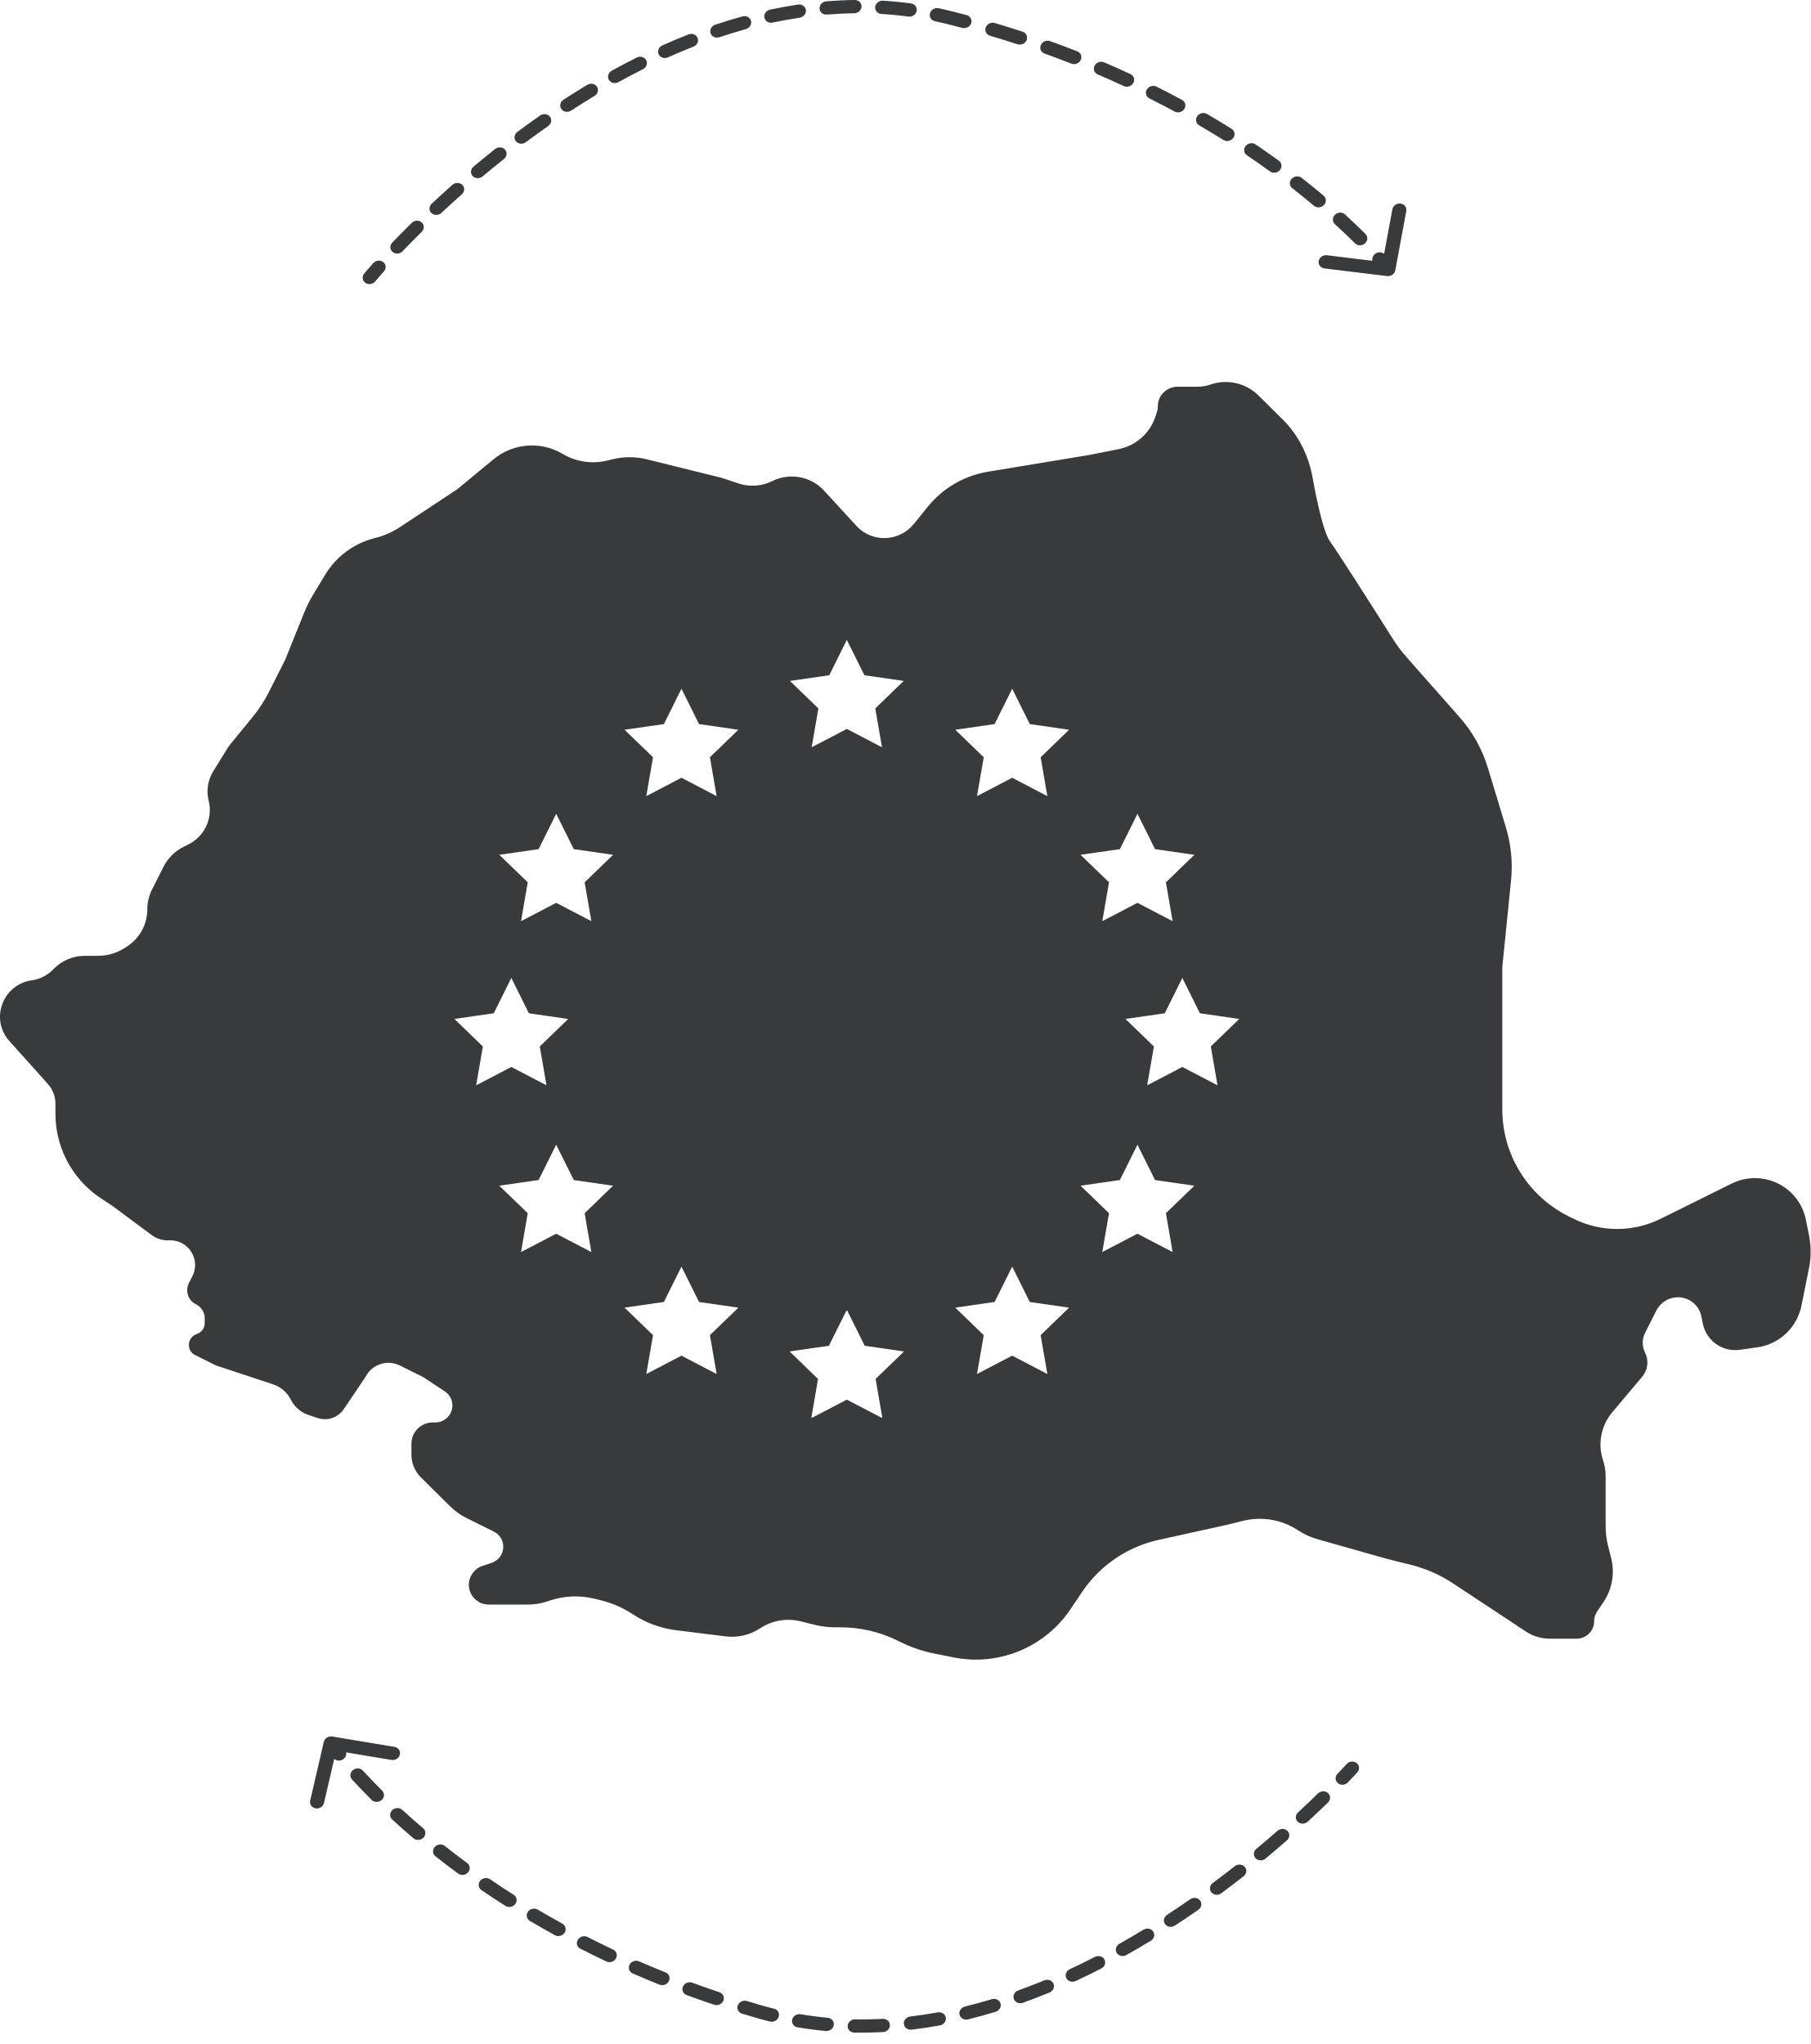
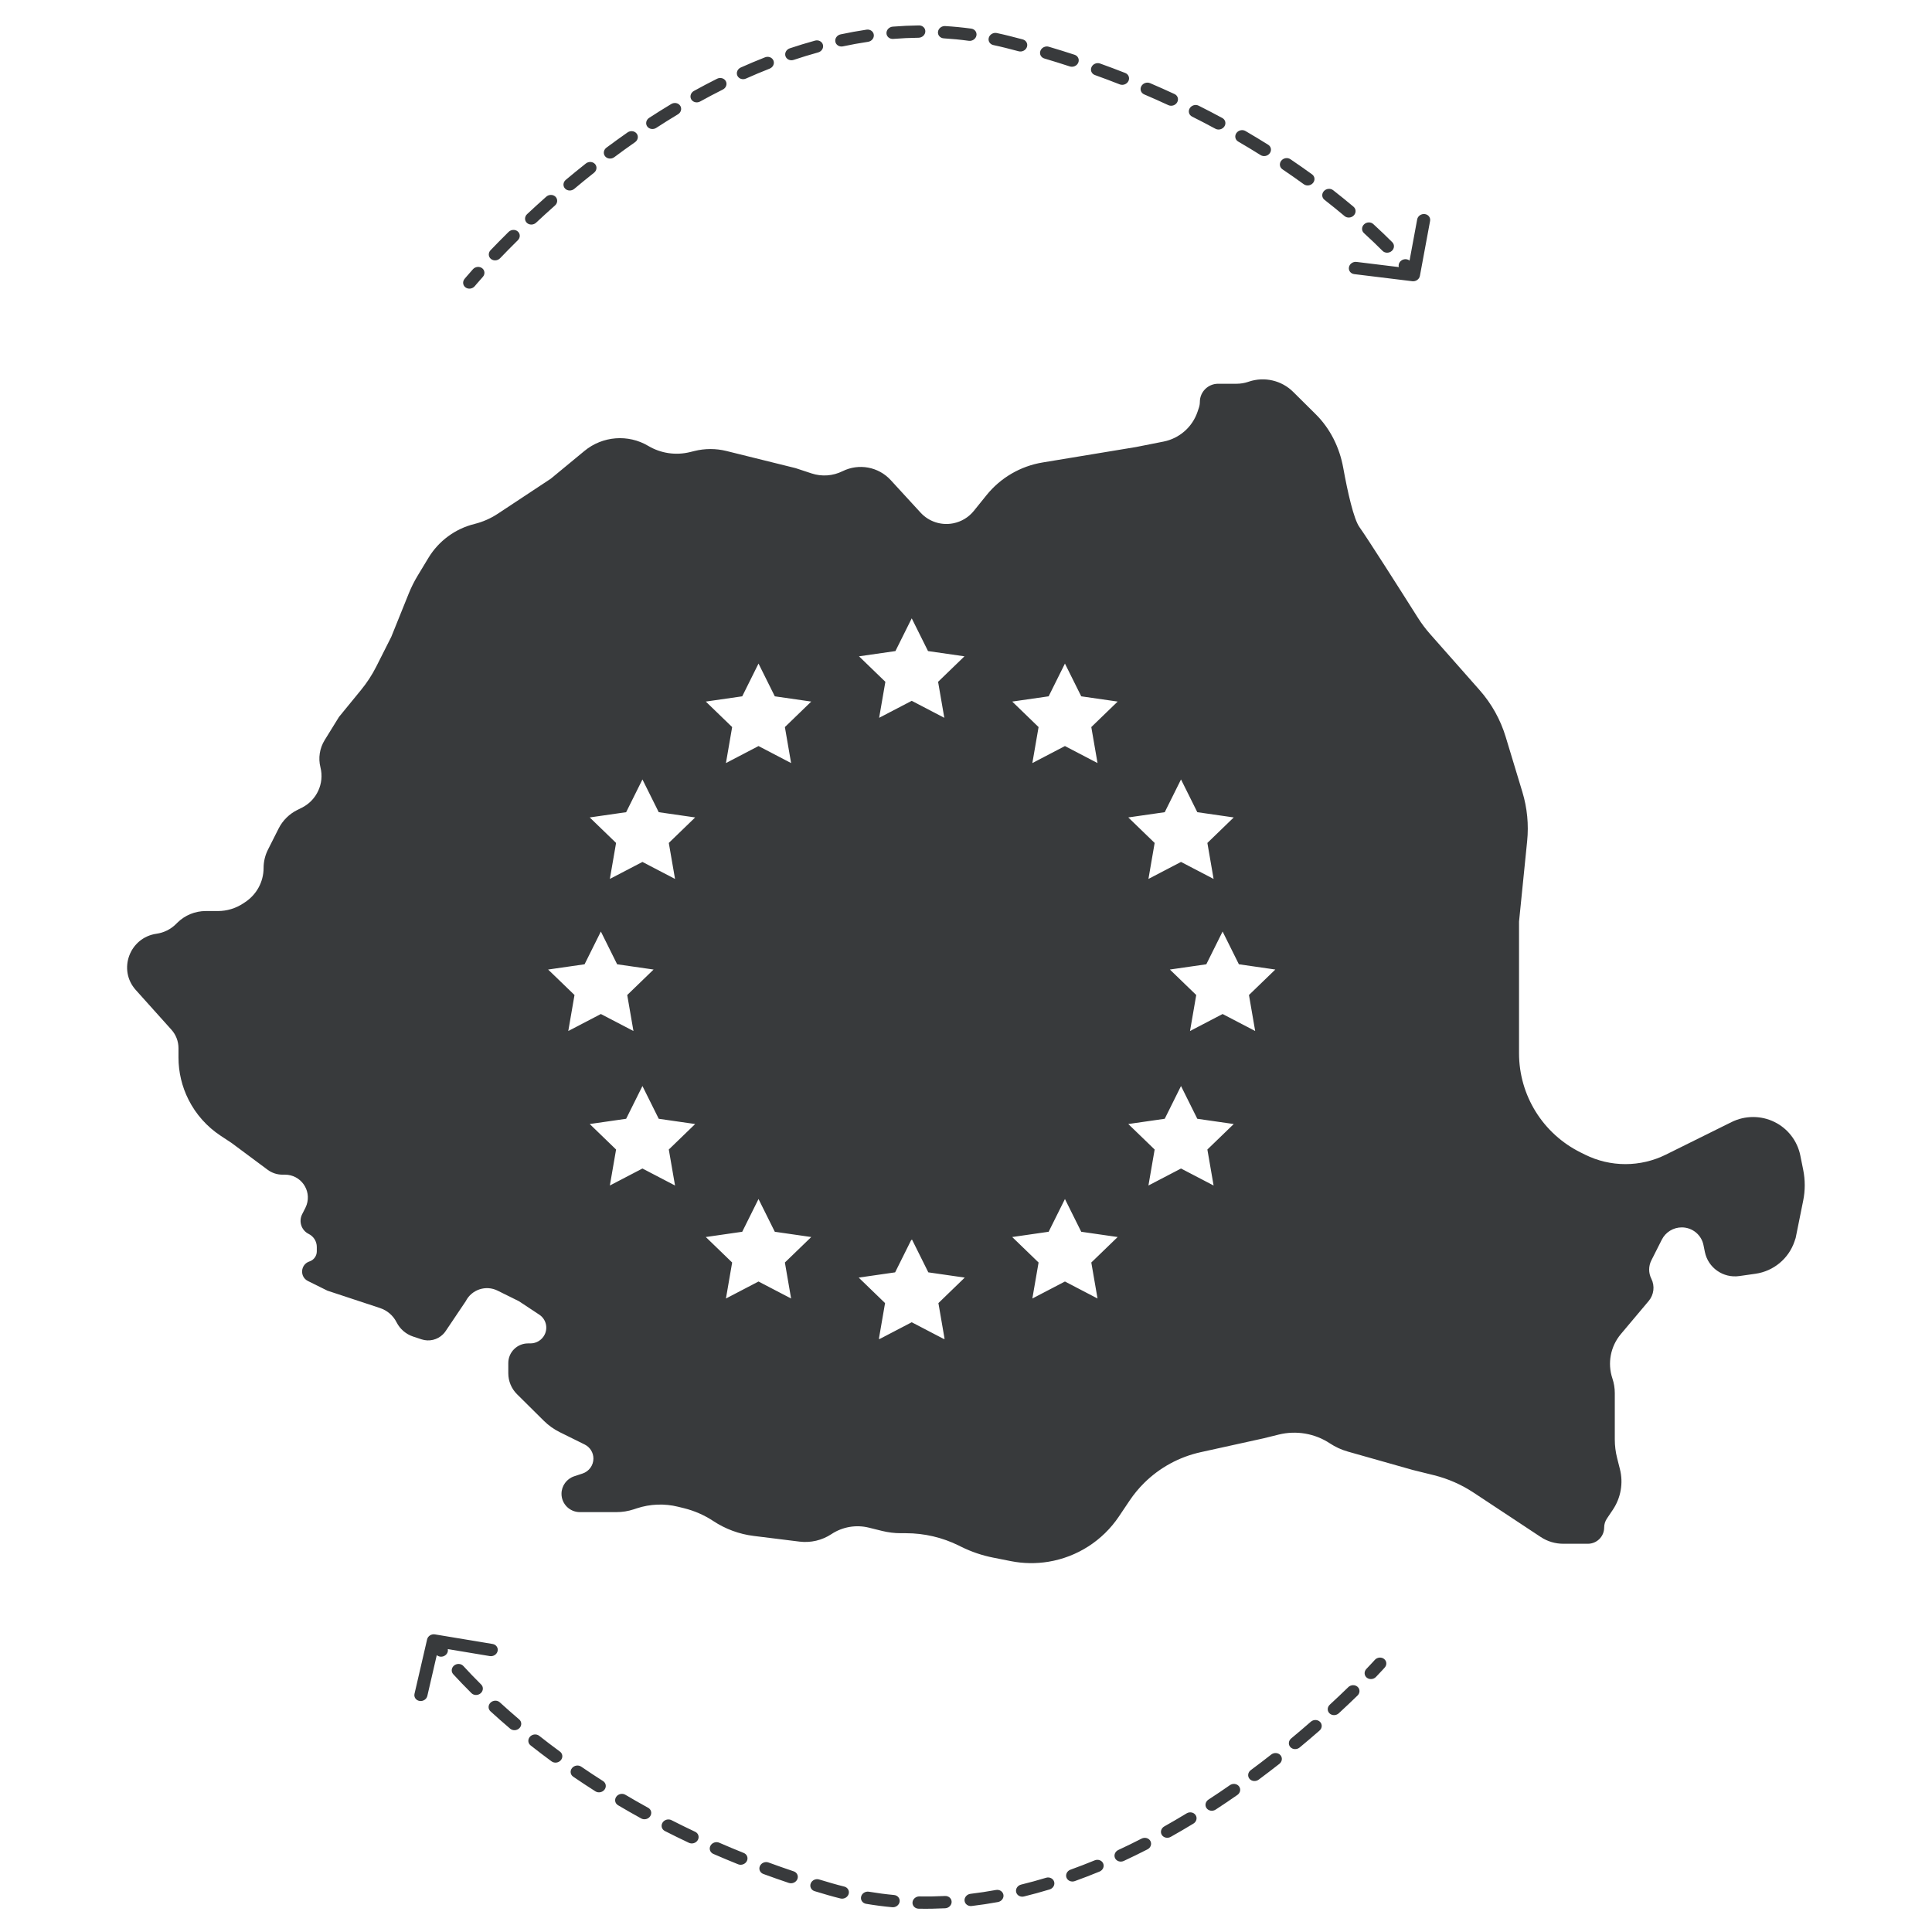
- <svg xmlns="http://www.w3.org/2000/svg" width="132" height="149" viewBox="0 0 132 149" fill="none">
-   <path fill-rule="evenodd" clip-rule="evenodd" d="M81.918 6.272C81.302 5.986 80.669 5.704 80.021 5.427C79.766 5.319 79.663 5.032 79.79 4.788C79.918 4.544 80.227 4.434 80.482 4.542C81.14 4.823 81.781 5.11 82.407 5.4C82.657 5.516 82.751 5.805 82.616 6.046C82.481 6.287 82.168 6.388 81.918 6.272ZM83.6 6.521C83.743 6.283 84.058 6.191 84.304 6.314C84.943 6.635 85.564 6.959 86.165 7.284C86.407 7.415 86.481 7.71 86.331 7.943C86.181 8.177 85.863 8.26 85.621 8.129C85.028 7.808 84.417 7.49 83.788 7.174C83.541 7.05 83.457 6.758 83.6 6.521ZM78.781 4.374C78.661 4.621 78.355 4.74 78.096 4.639C77.46 4.389 76.809 4.144 76.144 3.905C75.882 3.811 75.761 3.531 75.873 3.281C75.985 3.031 76.288 2.904 76.549 2.998C77.224 3.24 77.884 3.489 78.53 3.742C78.788 3.844 78.9 4.126 78.781 4.374ZM87.272 8.472C87.43 8.243 87.75 8.169 87.986 8.307C88.605 8.668 89.202 9.029 89.777 9.39C90.009 9.535 90.063 9.835 89.898 10.059C89.732 10.284 89.411 10.348 89.179 10.203C88.613 9.848 88.025 9.492 87.415 9.137C87.178 8.999 87.114 8.701 87.272 8.472ZM101.71 19.707C101.66 19.972 101.393 20.16 101.113 20.125L96.546 19.567C96.266 19.533 96.079 19.29 96.128 19.025C96.177 18.759 96.444 18.572 96.725 18.606L100.052 19.013C100.006 18.838 100.069 18.641 100.23 18.513C100.43 18.354 100.711 18.354 100.896 18.501L101.497 15.26C101.546 14.995 101.813 14.807 102.094 14.842C102.374 14.876 102.561 15.119 102.512 15.384L101.71 19.707ZM74.834 2.925C74.73 3.178 74.431 3.313 74.166 3.226C73.512 3.012 72.845 2.804 72.165 2.602C71.897 2.523 71.758 2.252 71.855 1.996C71.951 1.741 72.247 1.598 72.514 1.677C73.204 1.881 73.88 2.092 74.544 2.309C74.808 2.396 74.938 2.671 74.834 2.925ZM90.8 10.646C90.973 10.427 91.296 10.372 91.522 10.525C92.118 10.927 92.687 11.325 93.228 11.718C93.448 11.877 93.481 12.181 93.301 12.395C93.121 12.61 92.796 12.654 92.576 12.495C92.043 12.108 91.484 11.716 90.897 11.32C90.671 11.168 90.628 10.866 90.8 10.646ZM70.793 1.698C70.704 1.955 70.413 2.106 70.142 2.034C69.804 1.944 69.462 1.855 69.117 1.769C68.796 1.688 68.475 1.614 68.155 1.546C67.88 1.488 67.718 1.229 67.793 0.968C67.867 0.707 68.15 0.542 68.425 0.6C68.758 0.671 69.091 0.748 69.425 0.832C69.774 0.92 70.121 1.01 70.464 1.101C70.734 1.173 70.882 1.44 70.793 1.698ZM94.155 13.038C94.343 12.829 94.668 12.795 94.882 12.962C95.455 13.409 95.991 13.845 96.489 14.265C96.696 14.439 96.705 14.745 96.51 14.948C96.315 15.15 95.989 15.174 95.782 14.999C95.293 14.587 94.766 14.159 94.203 13.719C93.989 13.552 93.968 13.247 94.155 13.038ZM66.82 0.799C66.767 1.064 66.498 1.248 66.218 1.21C65.56 1.121 64.905 1.057 64.252 1.017C63.969 1 63.765 0.77 63.796 0.503C63.828 0.236 64.082 0.033 64.365 0.051C65.044 0.092 65.726 0.158 66.41 0.251C66.69 0.289 66.873 0.534 66.82 0.799ZM97.315 15.653C97.518 15.457 97.844 15.446 98.043 15.629C98.61 16.147 99.108 16.626 99.538 17.057C99.728 17.248 99.711 17.554 99.499 17.742C99.288 17.93 98.962 17.927 98.772 17.737C98.352 17.316 97.864 16.846 97.308 16.338C97.109 16.156 97.112 15.849 97.315 15.653ZM62.8 0.478C62.791 0.746 62.553 0.965 62.269 0.969C61.601 0.976 60.938 1.008 60.278 1.061C59.994 1.084 59.754 0.887 59.742 0.621C59.731 0.354 59.952 0.119 60.236 0.096C60.92 0.041 61.61 0.008 62.303 3.64373e-05C62.587 -0.003 62.81 0.211 62.8 0.478ZM58.747 0.736C58.779 1 58.575 1.248 58.292 1.29C57.63 1.388 56.972 1.508 56.32 1.647C56.04 1.707 55.772 1.544 55.721 1.283C55.67 1.022 55.856 0.763 56.136 0.703C56.81 0.559 57.491 0.435 58.177 0.333C58.46 0.291 58.715 0.471 58.747 0.736ZM54.744 1.522C54.812 1.779 54.644 2.048 54.368 2.124C53.72 2.303 53.078 2.499 52.443 2.712C52.171 2.803 51.882 2.673 51.798 2.421C51.713 2.17 51.865 1.892 52.137 1.801C52.79 1.582 53.452 1.38 54.12 1.196C54.396 1.119 54.676 1.266 54.744 1.522ZM50.852 2.766C50.952 3.012 50.816 3.296 50.549 3.401C49.922 3.647 49.302 3.908 48.69 4.181C48.429 4.298 48.126 4.198 48.013 3.957C47.901 3.717 48.021 3.427 48.282 3.31C48.91 3.03 49.545 2.762 50.19 2.509C50.456 2.405 50.753 2.519 50.852 2.766ZM47.105 4.388C47.23 4.623 47.124 4.917 46.868 5.045C46.264 5.348 45.669 5.662 45.084 5.985C44.834 6.123 44.521 6.049 44.385 5.82C44.25 5.591 44.343 5.293 44.593 5.155C45.19 4.825 45.798 4.504 46.416 4.195C46.672 4.067 46.981 4.153 47.105 4.388ZM43.517 6.321C43.663 6.544 43.583 6.845 43.339 6.992C42.758 7.341 42.189 7.698 41.632 8.06C41.394 8.216 41.075 8.165 40.92 7.948C40.765 7.73 40.834 7.427 41.072 7.272C41.64 6.903 42.219 6.539 42.811 6.183C43.056 6.036 43.372 6.097 43.517 6.321ZM40.089 8.508C40.252 8.72 40.195 9.024 39.962 9.187C39.403 9.577 38.858 9.971 38.329 10.366C38.101 10.536 37.778 10.506 37.608 10.299C37.437 10.092 37.484 9.787 37.712 9.617C38.25 9.216 38.803 8.816 39.372 8.419C39.605 8.256 39.926 8.296 40.089 8.508ZM36.816 10.908C36.993 11.109 36.957 11.415 36.734 11.592C36.197 12.017 35.678 12.441 35.18 12.859C34.963 13.041 34.638 13.03 34.454 12.834C34.27 12.638 34.296 12.332 34.514 12.149C35.02 11.725 35.546 11.295 36.092 10.863C36.314 10.687 36.638 10.707 36.816 10.908ZM33.705 13.48C33.895 13.671 33.877 13.977 33.665 14.165C33.141 14.63 32.645 15.082 32.179 15.519C31.972 15.711 31.646 15.718 31.45 15.532C31.254 15.347 31.263 15.04 31.469 14.848C31.942 14.405 32.445 13.946 32.977 13.474C33.189 13.287 33.514 13.289 33.705 13.48ZM30.741 16.214C30.942 16.394 30.943 16.7 30.743 16.898C30.222 17.412 29.755 17.888 29.347 18.315C29.153 18.518 28.827 18.542 28.619 18.368C28.411 18.194 28.401 17.888 28.595 17.685C29.01 17.252 29.483 16.769 30.012 16.247C30.213 16.049 30.539 16.034 30.741 16.214ZM27.936 19.104C28.151 19.27 28.173 19.575 27.986 19.784C27.777 20.019 27.618 20.201 27.512 20.325C27.459 20.387 27.419 20.434 27.393 20.466L27.363 20.501L27.356 20.509L27.355 20.511L27.354 20.512C27.176 20.727 26.851 20.774 26.63 20.616C26.408 20.457 26.373 20.154 26.552 19.939L26.953 20.225L26.552 19.939L26.552 19.939L26.552 19.938L26.552 19.938L26.553 19.937L26.555 19.935L26.564 19.924L26.596 19.886C26.625 19.852 26.667 19.802 26.722 19.738C26.832 19.61 26.996 19.422 27.209 19.182C27.396 18.973 27.722 18.938 27.936 19.104ZM42.829 141.201C43.435 141.509 44.056 141.815 44.694 142.116C44.944 142.234 45.036 142.524 44.9 142.764C44.763 143.003 44.45 143.101 44.2 142.983C43.553 142.678 42.922 142.367 42.307 142.054C42.061 141.928 41.979 141.636 42.123 141.4C42.267 141.164 42.583 141.075 42.829 141.201ZM41.157 140.888C41.005 141.12 40.687 141.2 40.446 141.067C39.819 140.722 39.212 140.375 38.623 140.026C38.386 139.886 38.324 139.589 38.483 139.361C38.642 139.134 38.963 139.063 39.199 139.203C39.779 139.547 40.378 139.889 40.995 140.228C41.236 140.361 41.309 140.656 41.157 140.888ZM45.894 143.215C46.023 142.972 46.334 142.865 46.588 142.976C47.215 143.249 47.856 143.518 48.513 143.781C48.771 143.885 48.882 144.168 48.761 144.414C48.639 144.66 48.332 144.776 48.074 144.673C47.408 144.406 46.758 144.133 46.121 143.856C45.867 143.745 45.766 143.458 45.894 143.215ZM37.563 138.796C37.396 139.019 37.074 139.08 36.843 138.933C36.238 138.548 35.656 138.164 35.095 137.78C34.87 137.626 34.828 137.324 35.002 137.106C35.176 136.889 35.5 136.837 35.726 136.991C36.277 137.369 36.851 137.748 37.446 138.126C37.677 138.274 37.73 138.573 37.563 138.796ZM23.603 126.977C23.664 126.714 23.939 126.538 24.218 126.585L28.755 127.34C29.033 127.386 29.21 127.637 29.149 127.9C29.088 128.163 28.813 128.338 28.535 128.292L25.229 127.742C25.267 127.918 25.195 128.112 25.029 128.233C24.823 128.384 24.541 128.372 24.363 128.217L23.619 131.429C23.559 131.692 23.284 131.868 23.005 131.821C22.727 131.775 22.55 131.524 22.611 131.261L23.603 126.977ZM49.786 144.809C49.9 144.559 50.204 144.435 50.465 144.532C51.112 144.769 51.771 145.001 52.444 145.227C52.708 145.316 52.837 145.592 52.732 145.843C52.626 146.095 52.326 146.227 52.061 146.139C51.379 145.91 50.71 145.675 50.055 145.434C49.793 145.337 49.673 145.058 49.786 144.809ZM34.123 136.484C33.942 136.696 33.617 136.738 33.397 136.577C32.817 136.151 32.265 135.73 31.74 135.315C31.527 135.147 31.506 134.842 31.695 134.635C31.884 134.428 32.21 134.397 32.424 134.566C32.94 134.973 33.483 135.388 34.054 135.806C34.273 135.968 34.305 136.271 34.123 136.484ZM53.783 146.18C53.881 145.925 54.178 145.785 54.445 145.867C54.781 145.969 55.119 146.069 55.461 146.168C55.782 146.261 56.102 146.347 56.423 146.426C56.695 146.494 56.848 146.758 56.765 147.017C56.682 147.275 56.393 147.429 56.12 147.362C55.787 147.279 55.454 147.189 55.12 147.093C54.774 146.993 54.431 146.891 54.091 146.787C53.823 146.706 53.685 146.434 53.783 146.18ZM30.868 133.958C30.672 134.159 30.345 134.18 30.138 134.004C29.584 133.534 29.067 133.076 28.587 132.636C28.388 132.454 28.391 132.148 28.595 131.953C28.798 131.759 29.125 131.749 29.324 131.932C29.796 132.364 30.304 132.813 30.848 133.276C31.055 133.452 31.064 133.757 30.868 133.958ZM57.748 147.221C57.81 146.959 58.085 146.784 58.364 146.831C59.024 146.942 59.682 147.028 60.339 147.089C60.621 147.115 60.818 147.352 60.779 147.617C60.739 147.883 60.478 148.077 60.196 148.051C59.513 147.988 58.827 147.899 58.14 147.783C57.862 147.735 57.686 147.484 57.748 147.221ZM27.82 131.214C27.609 131.401 27.282 131.399 27.091 131.208C26.547 130.667 26.07 130.167 25.658 129.718C25.476 129.52 25.507 129.214 25.726 129.035C25.946 128.857 26.271 128.873 26.453 129.071C26.855 129.51 27.322 130 27.856 130.53C28.047 130.721 28.031 131.027 27.82 131.214ZM61.791 147.674C61.808 147.407 62.053 147.195 62.337 147.2C63.01 147.213 63.68 147.202 64.347 147.167C64.632 147.153 64.866 147.357 64.87 147.624C64.874 147.89 64.646 148.118 64.361 148.133C63.669 148.168 62.973 148.18 62.274 148.167C61.99 148.161 61.773 147.94 61.791 147.674ZM65.886 147.537C65.862 147.272 66.072 147.03 66.356 146.996C67.027 146.916 67.694 146.815 68.356 146.694C68.638 146.642 68.901 146.813 68.945 147.075C68.988 147.337 68.795 147.591 68.514 147.643C67.829 147.768 67.139 147.873 66.445 147.955C66.161 147.989 65.911 147.801 65.886 147.537ZM69.945 146.861C69.884 146.602 70.059 146.338 70.338 146.27C70.996 146.109 71.649 145.93 72.296 145.734C72.57 145.65 72.855 145.789 72.933 146.043C73.011 146.296 72.851 146.569 72.577 146.652C71.911 146.854 71.239 147.039 70.56 147.205C70.282 147.273 70.006 147.119 69.945 146.861ZM73.904 145.72C73.812 145.472 73.956 145.191 74.225 145.095C74.865 144.865 75.498 144.62 76.123 144.363C76.387 144.254 76.688 144.363 76.793 144.606C76.899 144.85 76.77 145.136 76.506 145.245C75.865 145.509 75.216 145.76 74.56 145.996C74.29 146.093 73.997 145.969 73.904 145.72ZM77.729 144.196C77.611 143.957 77.726 143.667 77.985 143.546C78.603 143.26 79.213 142.961 79.812 142.654C80.066 142.523 80.377 142.606 80.506 142.839C80.635 143.072 80.534 143.367 80.279 143.497C79.667 143.811 79.045 144.116 78.413 144.409C78.153 144.53 77.847 144.434 77.729 144.196ZM81.403 142.357C81.264 142.129 81.354 141.832 81.602 141.692C82.198 141.358 82.783 141.015 83.356 140.667C83.6 140.52 83.917 140.58 84.065 140.802C84.213 141.024 84.136 141.324 83.892 141.472C83.309 141.827 82.713 142.175 82.106 142.516C81.857 142.656 81.543 142.584 81.403 142.357ZM84.927 140.259C84.771 140.042 84.837 139.74 85.076 139.584C85.651 139.209 86.212 138.829 86.759 138.449C86.992 138.286 87.314 138.326 87.478 138.538C87.642 138.75 87.586 139.053 87.353 139.216C86.798 139.603 86.227 139.988 85.642 140.37C85.404 140.526 85.084 140.476 84.927 140.259ZM88.302 137.945C88.131 137.738 88.177 137.434 88.405 137.265C88.96 136.853 89.497 136.444 90.013 136.039C90.236 135.864 90.561 135.886 90.738 136.087C90.916 136.289 90.879 136.594 90.656 136.769C90.133 137.18 89.588 137.596 89.025 138.014C88.797 138.183 88.473 138.152 88.302 137.945ZM91.522 135.455C91.338 135.258 91.366 134.952 91.584 134.772C92.127 134.321 92.642 133.882 93.127 133.458C93.339 133.272 93.665 133.277 93.855 133.469C94.045 133.661 94.027 133.967 93.814 134.152C93.323 134.582 92.801 135.027 92.25 135.484C92.032 135.665 91.706 135.652 91.522 135.455ZM94.6 132.8C94.405 132.613 94.414 132.307 94.621 132.116C95.164 131.616 95.65 131.152 96.076 130.737C96.278 130.54 96.604 130.528 96.806 130.709C97.008 130.889 97.008 131.195 96.807 131.392C96.374 131.814 95.88 132.284 95.33 132.791C95.123 132.983 94.796 132.986 94.6 132.8ZM97.525 129.985C97.317 129.811 97.305 129.506 97.499 129.304C97.718 129.075 97.884 128.896 97.996 128.775C98.052 128.715 98.094 128.668 98.121 128.638L98.152 128.603L98.16 128.595L98.161 128.593L98.162 128.593C98.348 128.384 98.674 128.349 98.889 128.515C99.105 128.68 99.13 128.984 98.944 129.194L98.553 128.893L98.944 129.194L98.943 129.194L98.943 129.194L98.942 129.195L98.94 129.198L98.931 129.207L98.897 129.245L98.845 129.303L98.765 129.389C98.65 129.515 98.478 129.699 98.255 129.932C98.061 130.135 97.734 130.159 97.525 129.985ZM35.98 33.478L33.338 35.659L29.163 38.419C28.603 38.789 27.983 39.061 27.33 39.223C25.818 39.597 24.515 40.556 23.71 41.885L22.865 43.282C22.593 43.731 22.358 44.2 22.162 44.686L20.783 48.105L19.604 50.442C19.274 51.094 18.875 51.709 18.411 52.275L16.67 54.404L15.543 56.228C15.147 56.869 15.027 57.642 15.211 58.37C15.532 59.642 14.916 60.968 13.733 61.554L13.394 61.722C12.757 62.038 12.24 62.551 11.92 63.184L11.082 64.846C10.856 65.294 10.738 65.788 10.738 66.289C10.738 67.368 10.194 68.376 9.289 68.974L9.13 69.079C8.541 69.468 7.85 69.676 7.145 69.676H6.184C5.348 69.676 4.545 70.007 3.951 70.595L3.84 70.705C3.427 71.114 2.893 71.379 2.318 71.461C0.195 71.761 -0.744 74.296 0.68 75.884L3.488 79.014C3.845 79.412 4.042 79.927 4.042 80.461L4.042 81.195C4.042 82.349 4.312 83.487 4.832 84.517C5.411 85.665 6.281 86.643 7.357 87.353L8.227 87.928L11.058 90.033C11.394 90.282 11.802 90.417 12.222 90.417H12.419C13.653 90.417 14.518 91.623 14.126 92.789C14.1 92.867 14.068 92.943 14.031 93.017L13.77 93.533C13.483 94.103 13.713 94.795 14.285 95.079C14.677 95.273 14.924 95.67 14.924 96.106L14.924 96.45C14.924 96.811 14.69 97.132 14.346 97.245C13.634 97.481 13.561 98.454 14.23 98.785L15.761 99.543L18.272 100.373L19.897 100.91C20.465 101.098 20.933 101.501 21.201 102.033C21.47 102.564 21.938 102.967 22.506 103.155L23.169 103.374C23.759 103.569 24.41 103.415 24.852 102.977C24.929 102.901 24.999 102.817 25.059 102.726L26.642 100.373C27.105 99.457 28.224 99.083 29.143 99.539L30.828 100.373L32.428 101.431C32.948 101.774 33.128 102.451 32.846 103.008C32.635 103.427 32.204 103.692 31.734 103.692H31.544C30.687 103.692 29.991 104.385 29.991 105.238L29.991 106.041C29.991 106.662 30.238 107.255 30.679 107.692L32.789 109.784C33.153 110.145 33.573 110.445 34.033 110.673L36.002 111.648C36.422 111.857 36.687 112.283 36.687 112.751C36.687 113.286 36.342 113.762 35.831 113.93L35.177 114.146C34.58 114.344 34.176 114.9 34.176 115.526C34.176 116.322 34.823 116.966 35.623 116.966L38.495 116.966C38.961 116.966 39.423 116.892 39.865 116.746L40.097 116.669C41.15 116.321 42.279 116.278 43.353 116.544L43.818 116.659C44.638 116.862 45.416 117.204 46.12 117.668C47.073 118.298 48.16 118.699 49.297 118.839L52.901 119.286C53.781 119.395 54.672 119.186 55.412 118.697C56.281 118.123 57.351 117.938 58.359 118.188L59.397 118.445C59.88 118.565 60.376 118.625 60.875 118.625H61.272C62.719 118.625 64.145 118.959 65.439 119.6L65.628 119.694C66.42 120.086 67.26 120.372 68.128 120.544L69.531 120.822C70.506 121.015 71.51 121.031 72.492 120.869C74.748 120.496 76.751 119.21 78.025 117.317L78.875 116.052C79.208 115.557 79.59 115.095 80.015 114.673C81.238 113.461 82.782 112.621 84.465 112.25L89.421 111.158L90.6 110.866C91.983 110.524 93.443 110.774 94.626 111.555C95.06 111.842 95.536 112.06 96.037 112.202L101.14 113.647L102.815 114.062C103.922 114.337 104.974 114.798 105.923 115.425L107 116.136L111.22 118.925C111.743 119.271 112.357 119.455 112.987 119.455H114.928C115.633 119.455 116.207 118.884 116.207 118.182C116.207 117.93 116.282 117.684 116.423 117.474L116.887 116.784C117.52 115.844 117.724 114.682 117.448 113.588L117.226 112.709C117.105 112.23 117.044 111.738 117.044 111.244V107.601C117.044 107.21 116.98 106.821 116.856 106.45C116.453 105.251 116.705 103.928 117.523 102.956L119.711 100.354C120.124 99.862 120.206 99.173 119.918 98.602C119.69 98.15 119.69 97.616 119.919 97.163L120.742 95.531C121.041 94.939 121.649 94.565 122.313 94.565C123.144 94.565 123.858 95.147 124.021 95.957L124.129 96.491C124.381 97.74 125.567 98.573 126.836 98.394L128.109 98.213C129.535 98.011 130.726 97.023 131.184 95.663L131.274 95.395L131.866 92.459C132.028 91.659 132.028 90.835 131.867 90.036L131.639 88.905C131.408 87.765 130.663 86.795 129.618 86.277C128.552 85.749 127.297 85.75 126.228 86.28L124.577 87.098L121.059 88.842C120.07 89.332 118.981 89.587 117.878 89.587C116.779 89.587 115.696 89.334 114.714 88.847L114.361 88.672C111.387 87.199 109.51 84.179 109.51 80.867V80.461V70.505L110.148 64.181C110.28 62.879 110.153 61.564 109.774 60.313L108.462 55.979C108.05 54.617 107.349 53.359 106.406 52.292L102.505 47.873C102.154 47.475 101.835 47.049 101.551 46.6C100.052 44.229 97.562 40.317 96.955 39.471C96.503 38.841 96.026 36.723 95.678 34.801C95.39 33.209 94.659 31.724 93.509 30.585L91.737 28.828C90.83 27.929 89.49 27.617 88.271 28.019L88.189 28.047C87.896 28.143 87.59 28.192 87.282 28.192L85.833 28.192C85.042 28.192 84.399 28.832 84.399 29.62C84.399 29.773 84.374 29.926 84.325 30.072L84.216 30.396C83.811 31.598 82.79 32.494 81.542 32.741L79.376 33.17L72.026 34.385C70.291 34.671 68.722 35.585 67.619 36.951L66.617 38.193C66.208 38.7 65.632 39.047 64.992 39.172C64.048 39.358 63.078 39.041 62.431 38.336L60.073 35.768C59.112 34.721 57.568 34.437 56.287 35.072C55.528 35.448 54.651 35.511 53.849 35.245L52.591 34.83L49.242 34L47.153 33.482C46.326 33.277 45.461 33.278 44.633 33.483L44.292 33.567C43.174 33.844 41.992 33.671 41.006 33.084C39.421 32.142 37.406 32.299 35.98 33.478ZM61.73 46.647L60.448 49.223L57.582 49.636L59.656 51.642L59.166 54.474L61.73 53.137L64.294 54.474L63.804 51.642L65.879 49.636L63.012 49.223L61.73 46.647ZM49.676 50.206L48.395 52.783L45.528 53.196L47.602 55.202L47.113 58.034L49.676 56.696L52.24 58.034L51.751 55.202L53.825 53.196L50.958 52.783L49.676 50.206ZM73.784 50.206L72.502 52.783L69.636 53.196L71.71 55.202L71.22 58.034L73.784 56.696L76.348 58.034L75.858 55.202L77.932 53.196L75.066 52.783L73.784 50.206ZM40.544 59.323L39.262 61.899L36.396 62.312L38.47 64.318L37.98 67.15L40.544 65.813L43.108 67.15L42.618 64.318L44.692 62.312L41.826 61.899L40.544 59.323ZM82.916 59.323L81.635 61.899L78.768 62.312L80.842 64.318L80.353 67.15L82.916 65.813L85.48 67.15L84.99 64.318L87.064 62.312L84.198 61.899L82.916 59.323ZM37.273 71.288L35.991 73.865L33.124 74.278L35.199 76.283L34.709 79.115L37.273 77.778L39.837 79.115L39.347 76.283L41.421 74.278L38.554 73.865L37.273 71.288ZM86.188 71.288L84.906 73.865L82.04 74.278L84.114 76.283L83.624 79.115L86.188 77.778L88.751 79.115L88.262 76.283L90.336 74.278L87.469 73.864L86.188 71.288V71.288ZM40.544 83.443L39.262 86.02L36.396 86.433L38.47 88.438L37.98 91.27L40.544 89.933L43.108 91.27L42.618 88.438L44.692 86.433L41.826 86.02L40.544 83.443ZM82.916 83.443L81.635 86.02L78.768 86.433L80.842 88.438L80.353 91.27L82.917 89.933L85.48 91.27L84.99 88.438L87.065 86.433L84.198 86.02L82.916 83.443ZM49.676 92.333L48.395 94.909L45.528 95.323L47.602 97.328L47.113 100.16L49.676 98.823L52.24 100.16L51.751 97.328L53.825 95.323L50.958 94.909L49.676 92.333ZM73.784 92.333L72.502 94.909L69.636 95.323L71.71 97.328L71.22 100.16L73.784 98.823L76.348 100.16L75.858 97.328L77.932 95.323L75.066 94.909L73.784 92.333ZM61.706 95.526L61.706 95.526L61.706 95.526H61.706ZM60.424 98.102L61.706 95.526L61.73 95.574L61.754 95.526L63.036 98.102L65.902 98.515L63.828 100.521L64.318 103.353L64.265 103.325L64.27 103.353L61.73 102.028L59.191 103.353L59.195 103.325L59.143 103.353L59.632 100.521L57.558 98.515L60.424 98.102Z" fill="#383A3C" />
+ <svg xmlns="http://www.w3.org/2000/svg" width="152" height="152" viewBox="0 0 152 152" fill="none">
+   <path fill-rule="evenodd" clip-rule="evenodd" d="M91.918 8.272C91.302 7.986 90.669 7.704 90.021 7.427C89.766 7.319 89.663 7.032 89.79 6.788C89.918 6.544 90.227 6.434 90.482 6.542C91.14 6.823 91.781 7.11 92.407 7.4C92.657 7.516 92.751 7.805 92.616 8.046C92.481 8.287 92.168 8.388 91.918 8.272ZM93.6 8.521C93.743 8.283 94.058 8.191 94.304 8.315C94.943 8.635 95.564 8.959 96.165 9.284C96.407 9.415 96.481 9.71 96.331 9.943C96.181 10.177 95.863 10.26 95.621 10.129C95.028 9.808 94.417 9.49 93.788 9.174C93.541 9.05 93.457 8.758 93.6 8.521ZM88.781 6.374C88.661 6.621 88.355 6.74 88.096 6.639C87.46 6.389 86.809 6.144 86.144 5.905C85.882 5.811 85.761 5.531 85.873 5.281C85.985 5.031 86.288 4.904 86.549 4.998C87.224 5.24 87.884 5.489 88.53 5.742C88.788 5.844 88.9 6.126 88.781 6.374ZM97.272 10.472C97.43 10.243 97.75 10.169 97.986 10.307C98.605 10.668 99.202 11.029 99.777 11.39C100.009 11.535 100.063 11.835 99.898 12.059C99.732 12.284 99.411 12.348 99.179 12.203C98.613 11.848 98.025 11.492 97.415 11.137C97.178 10.999 97.114 10.701 97.272 10.472ZM111.71 21.707C111.66 21.972 111.393 22.16 111.113 22.125L106.546 21.567C106.266 21.533 106.079 21.29 106.128 21.025C106.177 20.759 106.444 20.572 106.725 20.606L110.052 21.013C110.006 20.838 110.069 20.641 110.23 20.513C110.43 20.354 110.711 20.354 110.896 20.501L111.497 17.26C111.546 16.995 111.813 16.807 112.094 16.842C112.374 16.876 112.561 17.119 112.512 17.384L111.71 21.707ZM84.834 4.925C84.73 5.178 84.431 5.313 84.166 5.226C83.512 5.012 82.845 4.804 82.165 4.602C81.897 4.523 81.758 4.252 81.855 3.996C81.951 3.741 82.247 3.598 82.514 3.677C83.204 3.881 83.88 4.092 84.544 4.309C84.808 4.396 84.938 4.671 84.834 4.925ZM100.8 12.646C100.973 12.427 101.296 12.372 101.522 12.525C102.118 12.927 102.687 13.325 103.228 13.718C103.449 13.877 103.481 14.181 103.301 14.395C103.121 14.61 102.796 14.654 102.576 14.495C102.043 14.108 101.484 13.716 100.897 13.32C100.671 13.168 100.628 12.866 100.8 12.646ZM80.793 3.698C80.704 3.955 80.413 4.106 80.142 4.034C79.804 3.944 79.462 3.855 79.117 3.769C78.796 3.688 78.475 3.614 78.155 3.546C77.88 3.488 77.718 3.229 77.793 2.968C77.867 2.707 78.15 2.542 78.425 2.6C78.758 2.671 79.091 2.748 79.425 2.832C79.774 2.92 80.121 3.01 80.464 3.101C80.734 3.173 80.882 3.44 80.793 3.698ZM104.155 15.038C104.343 14.829 104.668 14.795 104.882 14.962C105.455 15.409 105.991 15.845 106.489 16.265C106.696 16.439 106.705 16.745 106.51 16.948C106.315 17.151 105.989 17.174 105.782 16.999C105.293 16.587 104.766 16.159 104.203 15.719C103.989 15.552 103.968 15.247 104.155 15.038ZM76.82 2.799C76.767 3.064 76.498 3.248 76.218 3.21C75.56 3.121 74.905 3.057 74.252 3.017C73.969 3 73.765 2.77 73.796 2.503C73.828 2.236 74.082 2.033 74.365 2.051C75.044 2.092 75.726 2.158 76.41 2.251C76.69 2.289 76.873 2.534 76.82 2.799ZM107.315 17.653C107.518 17.457 107.844 17.446 108.043 17.628C108.61 18.147 109.108 18.626 109.538 19.057C109.728 19.248 109.711 19.554 109.499 19.742C109.288 19.93 108.962 19.927 108.772 19.737C108.351 19.316 107.864 18.846 107.308 18.338C107.109 18.156 107.112 17.849 107.315 17.653ZM72.8 2.478C72.791 2.746 72.553 2.965 72.269 2.969C71.601 2.976 70.938 3.008 70.278 3.061C69.994 3.084 69.754 2.887 69.743 2.621C69.731 2.354 69.952 2.119 70.236 2.096C70.921 2.041 71.61 2.008 72.303 2C72.587 1.997 72.81 2.211 72.8 2.478ZM68.747 2.736C68.779 3 68.575 3.248 68.293 3.29C67.63 3.388 66.972 3.508 66.32 3.647C66.04 3.707 65.772 3.544 65.721 3.283C65.67 3.022 65.856 2.763 66.136 2.703C66.81 2.559 67.491 2.435 68.177 2.333C68.46 2.291 68.715 2.471 68.747 2.736ZM64.744 3.522C64.812 3.779 64.644 4.048 64.368 4.124C63.72 4.303 63.078 4.499 62.443 4.712C62.171 4.803 61.882 4.673 61.798 4.421C61.713 4.17 61.865 3.892 62.137 3.801C62.79 3.582 63.452 3.38 64.12 3.196C64.396 3.119 64.676 3.266 64.744 3.522ZM60.852 4.766C60.952 5.012 60.816 5.296 60.549 5.401C59.922 5.647 59.302 5.908 58.69 6.181C58.429 6.298 58.126 6.198 58.013 5.957C57.901 5.717 58.021 5.427 58.282 5.31C58.91 5.03 59.545 4.762 60.19 4.509C60.456 4.405 60.753 4.519 60.852 4.766ZM57.105 6.388C57.23 6.623 57.124 6.917 56.868 7.045C56.264 7.348 55.669 7.662 55.084 7.985C54.834 8.123 54.521 8.049 54.385 7.82C54.25 7.591 54.343 7.293 54.593 7.155C55.19 6.825 55.798 6.504 56.416 6.195C56.672 6.067 56.981 6.153 57.105 6.388ZM53.517 8.321C53.663 8.544 53.583 8.845 53.339 8.992C52.758 9.341 52.189 9.698 51.632 10.06C51.394 10.216 51.075 10.165 50.92 9.948C50.765 9.73 50.834 9.427 51.072 9.272C51.64 8.903 52.219 8.539 52.811 8.183C53.056 8.036 53.372 8.097 53.517 8.321ZM50.089 10.508C50.252 10.72 50.195 11.024 49.962 11.187C49.403 11.577 48.858 11.971 48.329 12.366C48.101 12.536 47.778 12.506 47.608 12.299C47.437 12.092 47.484 11.787 47.712 11.617C48.25 11.216 48.803 10.816 49.372 10.419C49.605 10.256 49.926 10.296 50.089 10.508ZM46.816 12.908C46.993 13.109 46.957 13.415 46.734 13.592C46.197 14.017 45.678 14.441 45.18 14.859C44.963 15.041 44.638 15.03 44.454 14.834C44.27 14.638 44.296 14.332 44.514 14.149C45.02 13.725 45.546 13.295 46.092 12.863C46.314 12.687 46.638 12.707 46.816 12.908ZM43.705 15.48C43.895 15.671 43.877 15.977 43.665 16.165C43.141 16.63 42.645 17.082 42.179 17.519C41.972 17.712 41.646 17.718 41.45 17.532C41.254 17.347 41.263 17.04 41.469 16.848C41.942 16.405 42.445 15.946 42.977 15.474C43.189 15.287 43.514 15.289 43.705 15.48ZM40.741 18.214C40.943 18.394 40.943 18.7 40.743 18.898C40.222 19.412 39.755 19.888 39.347 20.315C39.153 20.518 38.827 20.542 38.619 20.368C38.411 20.194 38.401 19.888 38.595 19.685C39.01 19.252 39.483 18.769 40.012 18.247C40.213 18.049 40.539 18.034 40.741 18.214ZM37.936 21.104C38.151 21.27 38.173 21.575 37.986 21.784C37.777 22.019 37.618 22.201 37.512 22.325C37.459 22.387 37.419 22.434 37.393 22.466L37.363 22.501L37.356 22.509L37.355 22.511L37.354 22.512C37.176 22.727 36.851 22.774 36.63 22.616C36.408 22.457 36.373 22.154 36.552 21.939L36.953 22.225L36.552 21.939L36.552 21.939L36.552 21.938L36.552 21.938L36.553 21.937L36.555 21.935L36.564 21.924L36.596 21.886C36.625 21.852 36.667 21.802 36.722 21.738C36.832 21.61 36.996 21.422 37.209 21.182C37.396 20.973 37.722 20.938 37.936 21.104ZM52.829 143.201C53.435 143.509 54.056 143.815 54.694 144.116C54.944 144.234 55.036 144.524 54.9 144.764C54.763 145.003 54.45 145.101 54.2 144.983C53.553 144.678 52.922 144.367 52.307 144.054C52.061 143.928 51.979 143.636 52.123 143.4C52.267 143.164 52.583 143.075 52.829 143.201ZM51.157 142.888C51.005 143.12 50.687 143.2 50.446 143.067C49.819 142.722 49.212 142.375 48.623 142.026C48.386 141.886 48.324 141.589 48.483 141.361C48.642 141.134 48.963 141.063 49.199 141.203C49.779 141.547 50.378 141.889 50.995 142.228C51.236 142.361 51.309 142.656 51.157 142.888ZM55.894 145.215C56.023 144.972 56.334 144.865 56.588 144.976C57.215 145.249 57.856 145.518 58.513 145.781C58.771 145.885 58.882 146.168 58.761 146.414C58.639 146.66 58.332 146.776 58.074 146.673C57.408 146.406 56.758 146.133 56.121 145.856C55.867 145.745 55.766 145.458 55.894 145.215ZM47.563 140.796C47.396 141.019 47.074 141.08 46.843 140.933C46.238 140.548 45.656 140.164 45.095 139.78C44.87 139.626 44.828 139.324 45.002 139.106C45.176 138.889 45.5 138.837 45.726 138.991C46.277 139.369 46.851 139.748 47.446 140.126C47.677 140.274 47.73 140.573 47.563 140.796ZM33.603 128.977C33.664 128.714 33.939 128.538 34.218 128.585L38.755 129.34C39.033 129.386 39.21 129.637 39.149 129.9C39.088 130.163 38.813 130.338 38.535 130.292L35.229 129.742C35.267 129.918 35.196 130.112 35.029 130.233C34.823 130.384 34.541 130.372 34.363 130.217L33.62 133.429C33.559 133.692 33.283 133.868 33.005 133.821C32.727 133.775 32.55 133.524 32.611 133.261L33.603 128.977ZM59.786 146.809C59.9 146.559 60.204 146.435 60.465 146.532C61.112 146.769 61.771 147.001 62.444 147.227C62.708 147.316 62.837 147.592 62.732 147.843C62.626 148.095 62.326 148.227 62.061 148.139C61.379 147.91 60.71 147.675 60.055 147.434C59.793 147.337 59.673 147.058 59.786 146.809ZM44.123 138.484C43.942 138.696 43.617 138.738 43.397 138.577C42.817 138.151 42.265 137.73 41.74 137.315C41.527 137.147 41.507 136.842 41.695 136.635C41.884 136.428 42.21 136.397 42.424 136.566C42.94 136.973 43.483 137.388 44.054 137.806C44.273 137.968 44.305 138.271 44.123 138.484ZM63.783 148.18C63.881 147.925 64.178 147.785 64.445 147.867C64.781 147.969 65.119 148.069 65.461 148.168C65.782 148.261 66.102 148.347 66.423 148.426C66.695 148.494 66.848 148.758 66.765 149.017C66.682 149.275 66.393 149.429 66.121 149.362C65.787 149.279 65.454 149.189 65.12 149.093C64.774 148.993 64.431 148.891 64.091 148.787C63.823 148.706 63.685 148.434 63.783 148.18ZM40.868 135.958C40.672 136.159 40.345 136.18 40.138 136.004C39.584 135.534 39.067 135.076 38.587 134.636C38.388 134.454 38.391 134.148 38.595 133.953C38.798 133.759 39.125 133.749 39.324 133.932C39.796 134.364 40.304 134.813 40.848 135.276C41.055 135.452 41.064 135.757 40.868 135.958ZM67.748 149.221C67.81 148.959 68.085 148.784 68.364 148.831C69.024 148.942 69.682 149.028 70.339 149.089C70.621 149.115 70.818 149.352 70.779 149.617C70.739 149.883 70.478 150.077 70.196 150.051C69.513 149.988 68.827 149.899 68.14 149.783C67.862 149.735 67.686 149.484 67.748 149.221ZM37.82 133.214C37.609 133.401 37.282 133.399 37.091 133.208C36.547 132.667 36.069 132.167 35.658 131.718C35.476 131.52 35.507 131.214 35.726 131.035C35.946 130.857 36.271 130.873 36.453 131.071C36.855 131.51 37.322 132 37.856 132.53C38.047 132.721 38.031 133.027 37.82 133.214ZM71.791 149.674C71.808 149.407 72.053 149.195 72.337 149.2C73.01 149.213 73.68 149.202 74.347 149.167C74.632 149.153 74.866 149.357 74.87 149.624C74.874 149.89 74.646 150.118 74.361 150.133C73.669 150.168 72.973 150.18 72.274 150.167C71.99 150.161 71.773 149.94 71.791 149.674ZM75.886 149.537C75.862 149.272 76.072 149.03 76.356 148.996C77.027 148.916 77.694 148.815 78.356 148.694C78.638 148.642 78.901 148.813 78.945 149.075C78.988 149.337 78.795 149.591 78.514 149.643C77.829 149.768 77.139 149.873 76.445 149.955C76.161 149.989 75.911 149.801 75.886 149.537ZM79.945 148.861C79.884 148.602 80.059 148.338 80.338 148.27C80.996 148.109 81.649 147.93 82.296 147.734C82.57 147.65 82.855 147.789 82.933 148.043C83.011 148.296 82.851 148.569 82.577 148.652C81.911 148.854 81.239 149.039 80.56 149.205C80.282 149.273 80.006 149.119 79.945 148.861ZM83.904 147.72C83.812 147.472 83.956 147.191 84.225 147.095C84.865 146.865 85.498 146.62 86.123 146.363C86.387 146.254 86.688 146.363 86.793 146.606C86.899 146.85 86.77 147.136 86.506 147.245C85.865 147.509 85.216 147.76 84.56 147.996C84.29 148.093 83.997 147.969 83.904 147.72ZM87.729 146.196C87.611 145.957 87.726 145.667 87.985 145.546C88.603 145.26 89.213 144.961 89.812 144.654C90.066 144.523 90.377 144.606 90.506 144.839C90.635 145.072 90.534 145.367 90.279 145.497C89.667 145.811 89.045 146.116 88.413 146.409C88.153 146.53 87.847 146.434 87.729 146.196ZM91.403 144.357C91.264 144.129 91.354 143.832 91.602 143.692C92.198 143.358 92.783 143.015 93.356 142.667C93.6 142.52 93.917 142.58 94.065 142.802C94.213 143.024 94.136 143.324 93.892 143.472C93.309 143.827 92.713 144.175 92.106 144.516C91.857 144.656 91.543 144.584 91.403 144.357ZM94.927 142.259C94.771 142.042 94.837 141.74 95.076 141.584C95.651 141.209 96.212 140.829 96.759 140.449C96.992 140.286 97.314 140.326 97.478 140.538C97.642 140.75 97.586 141.053 97.353 141.216C96.798 141.603 96.227 141.988 95.642 142.37C95.404 142.526 95.084 142.476 94.927 142.259ZM98.302 139.945C98.131 139.738 98.177 139.434 98.405 139.265C98.96 138.853 99.497 138.444 100.013 138.039C100.236 137.864 100.561 137.886 100.738 138.087C100.916 138.289 100.879 138.594 100.657 138.769C100.133 139.18 99.588 139.596 99.025 140.014C98.797 140.183 98.473 140.152 98.302 139.945ZM101.522 137.455C101.339 137.258 101.366 136.952 101.584 136.772C102.127 136.321 102.642 135.882 103.127 135.458C103.339 135.272 103.666 135.277 103.855 135.469C104.045 135.661 104.027 135.967 103.814 136.152C103.323 136.582 102.801 137.027 102.25 137.484C102.032 137.665 101.706 137.652 101.522 137.455ZM104.601 134.8C104.405 134.613 104.414 134.307 104.621 134.116C105.164 133.616 105.65 133.152 106.076 132.737C106.278 132.54 106.604 132.528 106.806 132.709C107.008 132.889 107.008 133.195 106.807 133.392C106.374 133.814 105.88 134.284 105.33 134.791C105.123 134.983 104.796 134.986 104.601 134.8ZM107.525 131.985C107.317 131.811 107.305 131.506 107.499 131.304C107.718 131.075 107.884 130.896 107.996 130.775C108.052 130.715 108.094 130.668 108.121 130.638L108.152 130.603L108.16 130.595L108.161 130.593L108.162 130.593C108.348 130.384 108.674 130.349 108.889 130.515C109.105 130.68 109.13 130.984 108.943 131.194L108.553 130.893L108.943 131.194L108.943 131.194L108.943 131.194L108.942 131.195L108.94 131.198L108.931 131.207L108.897 131.245L108.845 131.303L108.765 131.389C108.65 131.515 108.478 131.699 108.255 131.932C108.061 132.135 107.734 132.159 107.525 131.985ZM45.98 35.478L43.338 37.659L39.163 40.419C38.603 40.789 37.983 41.061 37.33 41.223C35.818 41.597 34.515 42.556 33.71 43.885L32.865 45.282C32.593 45.731 32.358 46.2 32.162 46.686L30.783 50.105L29.604 52.442C29.274 53.094 28.875 53.709 28.411 54.275L26.67 56.404L25.543 58.228C25.147 58.869 25.027 59.642 25.211 60.37C25.532 61.642 24.916 62.968 23.733 63.554L23.394 63.722C22.757 64.038 22.24 64.551 21.92 65.184L21.082 66.846C20.856 67.294 20.738 67.788 20.738 68.289C20.738 69.368 20.194 70.376 19.289 70.974L19.131 71.079C18.541 71.468 17.851 71.676 17.145 71.676H16.184C15.348 71.676 14.545 72.007 13.951 72.595L13.84 72.705C13.427 73.114 12.893 73.379 12.318 73.461C10.195 73.761 9.256 76.296 10.68 77.884L13.488 81.014C13.845 81.412 14.042 81.927 14.042 82.461L14.042 83.195C14.042 84.349 14.312 85.487 14.832 86.517C15.411 87.665 16.281 88.643 17.357 89.353L18.227 89.928L21.058 92.033C21.394 92.282 21.802 92.417 22.222 92.417H22.419C23.653 92.417 24.518 93.623 24.126 94.789C24.1 94.867 24.068 94.943 24.031 95.017L23.77 95.533C23.483 96.103 23.713 96.795 24.285 97.079C24.677 97.273 24.924 97.67 24.924 98.106L24.924 98.45C24.924 98.811 24.69 99.132 24.346 99.245C23.634 99.481 23.561 100.454 24.23 100.785L25.761 101.544L28.272 102.373L29.897 102.91C30.465 103.098 30.933 103.501 31.201 104.033C31.47 104.564 31.938 104.967 32.506 105.155L33.169 105.374C33.759 105.569 34.41 105.415 34.852 104.977C34.929 104.901 34.999 104.817 35.059 104.726L36.642 102.373C37.105 101.457 38.224 101.083 39.144 101.539L40.828 102.373L42.428 103.431C42.948 103.774 43.128 104.451 42.846 105.008C42.635 105.427 42.204 105.692 41.734 105.692H41.544C40.687 105.692 39.99 106.385 39.99 107.238L39.99 108.041C39.99 108.662 40.238 109.255 40.679 109.692L42.789 111.784C43.153 112.145 43.573 112.445 44.033 112.673L46.002 113.648C46.422 113.857 46.687 114.283 46.687 114.751C46.687 115.286 46.342 115.762 45.831 115.93L45.177 116.146C44.58 116.344 44.176 116.9 44.176 117.526C44.176 118.322 44.823 118.966 45.623 118.966L48.495 118.966C48.961 118.966 49.423 118.892 49.865 118.746L50.097 118.669C51.15 118.321 52.279 118.278 53.353 118.544L53.818 118.659C54.638 118.862 55.416 119.204 56.12 119.668C57.073 120.298 58.16 120.699 59.297 120.839L62.901 121.286C63.781 121.395 64.672 121.186 65.412 120.697C66.281 120.123 67.351 119.938 68.359 120.188L69.397 120.445C69.88 120.565 70.376 120.625 70.875 120.625H71.272C72.719 120.625 74.145 120.959 75.439 121.6L75.628 121.694C76.42 122.086 77.26 122.372 78.128 122.544L79.531 122.822C80.506 123.015 81.51 123.031 82.492 122.869C84.748 122.496 86.751 121.21 88.025 119.317L88.875 118.052C89.208 117.557 89.59 117.095 90.015 116.673C91.238 115.461 92.782 114.621 94.465 114.25L99.421 113.158L100.6 112.866C101.983 112.524 103.443 112.774 104.626 113.555C105.06 113.842 105.536 114.06 106.037 114.202L111.14 115.647L112.815 116.062C113.922 116.337 114.974 116.798 115.923 117.425L117 118.136L121.22 120.925C121.743 121.271 122.357 121.455 122.987 121.455H124.928C125.633 121.455 126.207 120.884 126.207 120.182C126.207 119.93 126.282 119.684 126.423 119.474L126.887 118.784C127.52 117.844 127.724 116.682 127.448 115.588L127.226 114.709C127.105 114.23 127.044 113.738 127.044 113.244V109.601C127.044 109.21 126.98 108.821 126.856 108.45C126.453 107.251 126.705 105.928 127.523 104.956L129.711 102.354C130.124 101.862 130.206 101.173 129.918 100.602C129.69 100.15 129.69 99.616 129.919 99.163L130.742 97.531C131.041 96.939 131.649 96.565 132.313 96.565C133.144 96.565 133.858 97.147 134.021 97.957L134.129 98.491C134.381 99.74 135.567 100.573 136.836 100.394L138.109 100.213C139.535 100.011 140.726 99.023 141.184 97.663L141.274 97.395L141.866 94.459C142.028 93.659 142.028 92.835 141.867 92.036L141.639 90.905C141.408 89.765 140.663 88.795 139.618 88.277C138.552 87.749 137.297 87.75 136.228 88.28L134.577 89.098L131.059 90.842C130.07 91.332 128.981 91.587 127.878 91.587C126.779 91.587 125.696 91.334 124.714 90.847L124.361 90.672C121.387 89.199 119.51 86.179 119.51 82.867V82.461V72.505L120.148 66.181C120.28 64.879 120.153 63.564 119.774 62.313L118.462 57.979C118.05 56.617 117.349 55.359 116.406 54.292L112.505 49.873C112.154 49.475 111.835 49.049 111.551 48.6C110.052 46.229 107.562 42.317 106.955 41.471C106.503 40.841 106.026 38.723 105.678 36.801C105.39 35.209 104.659 33.724 103.509 32.585L101.737 30.828C100.83 29.929 99.49 29.617 98.271 30.019L98.189 30.047C97.896 30.143 97.59 30.192 97.282 30.192L95.833 30.192C95.042 30.192 94.399 30.832 94.399 31.62C94.399 31.773 94.374 31.926 94.325 32.072L94.216 32.396C93.811 33.598 92.79 34.494 91.542 34.741L89.376 35.17L82.026 36.385C80.291 36.671 78.722 37.585 77.619 38.951L76.617 40.193C76.208 40.7 75.632 41.047 74.992 41.172C74.048 41.358 73.078 41.041 72.431 40.336L70.073 37.768C69.112 36.721 67.568 36.437 66.287 37.072C65.528 37.448 64.651 37.511 63.849 37.245L62.591 36.83L59.242 36L57.153 35.482C56.326 35.277 55.461 35.278 54.633 35.483L54.292 35.567C53.174 35.844 51.992 35.671 51.006 35.084C49.421 34.142 47.406 34.299 45.98 35.478ZM71.73 48.647L70.448 51.223L67.582 51.636L69.656 53.642L69.166 56.474L71.73 55.137L74.294 56.474L73.804 53.642L75.879 51.636L73.012 51.223L71.73 48.647ZM59.676 52.206L58.395 54.783L55.528 55.196L57.602 57.202L57.113 60.034L59.676 58.696L62.24 60.034L61.751 57.202L63.825 55.196L60.958 54.783L59.676 52.206ZM83.784 52.206L82.502 54.783L79.636 55.196L81.71 57.202L81.22 60.034L83.784 58.696L86.348 60.034L85.858 57.202L87.932 55.196L85.066 54.783L83.784 52.206ZM50.544 61.323L49.262 63.899L46.396 64.312L48.47 66.318L47.98 69.15L50.544 67.813L53.108 69.15L52.618 66.318L54.692 64.312L51.826 63.899L50.544 61.323ZM92.916 61.323L91.635 63.899L88.768 64.312L90.842 66.318L90.353 69.15L92.916 67.813L95.48 69.15L94.99 66.318L97.064 64.312L94.198 63.899L92.916 61.323ZM47.273 73.288L45.991 75.865L43.124 76.278L45.199 78.283L44.709 81.115L47.273 79.778L49.837 81.115L49.347 78.283L51.421 76.278L48.554 75.865L47.273 73.288ZM96.188 73.288L94.906 75.865L92.04 76.278L94.114 78.283L93.624 81.115L96.188 79.778L98.751 81.115L98.262 78.283L100.336 76.278L97.469 75.864L96.188 73.288V73.288ZM50.544 85.443L49.262 88.02L46.396 88.433L48.47 90.438L47.98 93.27L50.544 91.933L53.108 93.27L52.618 90.438L54.692 88.433L51.826 88.02L50.544 85.443ZM92.916 85.443L91.635 88.02L88.768 88.433L90.842 90.438L90.353 93.27L92.917 91.933L95.48 93.27L94.99 90.438L97.065 88.433L94.198 88.02L92.916 85.443ZM59.676 94.333L58.395 96.909L55.528 97.323L57.602 99.328L57.113 102.16L59.676 100.823L62.24 102.16L61.751 99.328L63.825 97.323L60.958 96.909L59.676 94.333ZM83.784 94.333L82.502 96.909L79.636 97.323L81.71 99.328L81.22 102.16L83.784 100.823L86.348 102.16L85.858 99.328L87.932 97.323L85.066 96.909L83.784 94.333ZM71.706 97.526L71.706 97.526L71.706 97.526H71.706ZM70.424 100.102L71.706 97.526L71.73 97.574L71.754 97.526L73.036 100.102L75.902 100.515L73.829 102.521L74.318 105.353L74.265 105.325L74.27 105.353L71.73 104.028L69.191 105.353L69.195 105.325L69.143 105.353L69.632 102.521L67.558 100.515L70.424 100.102Z" fill="#383A3C" />
</svg>
